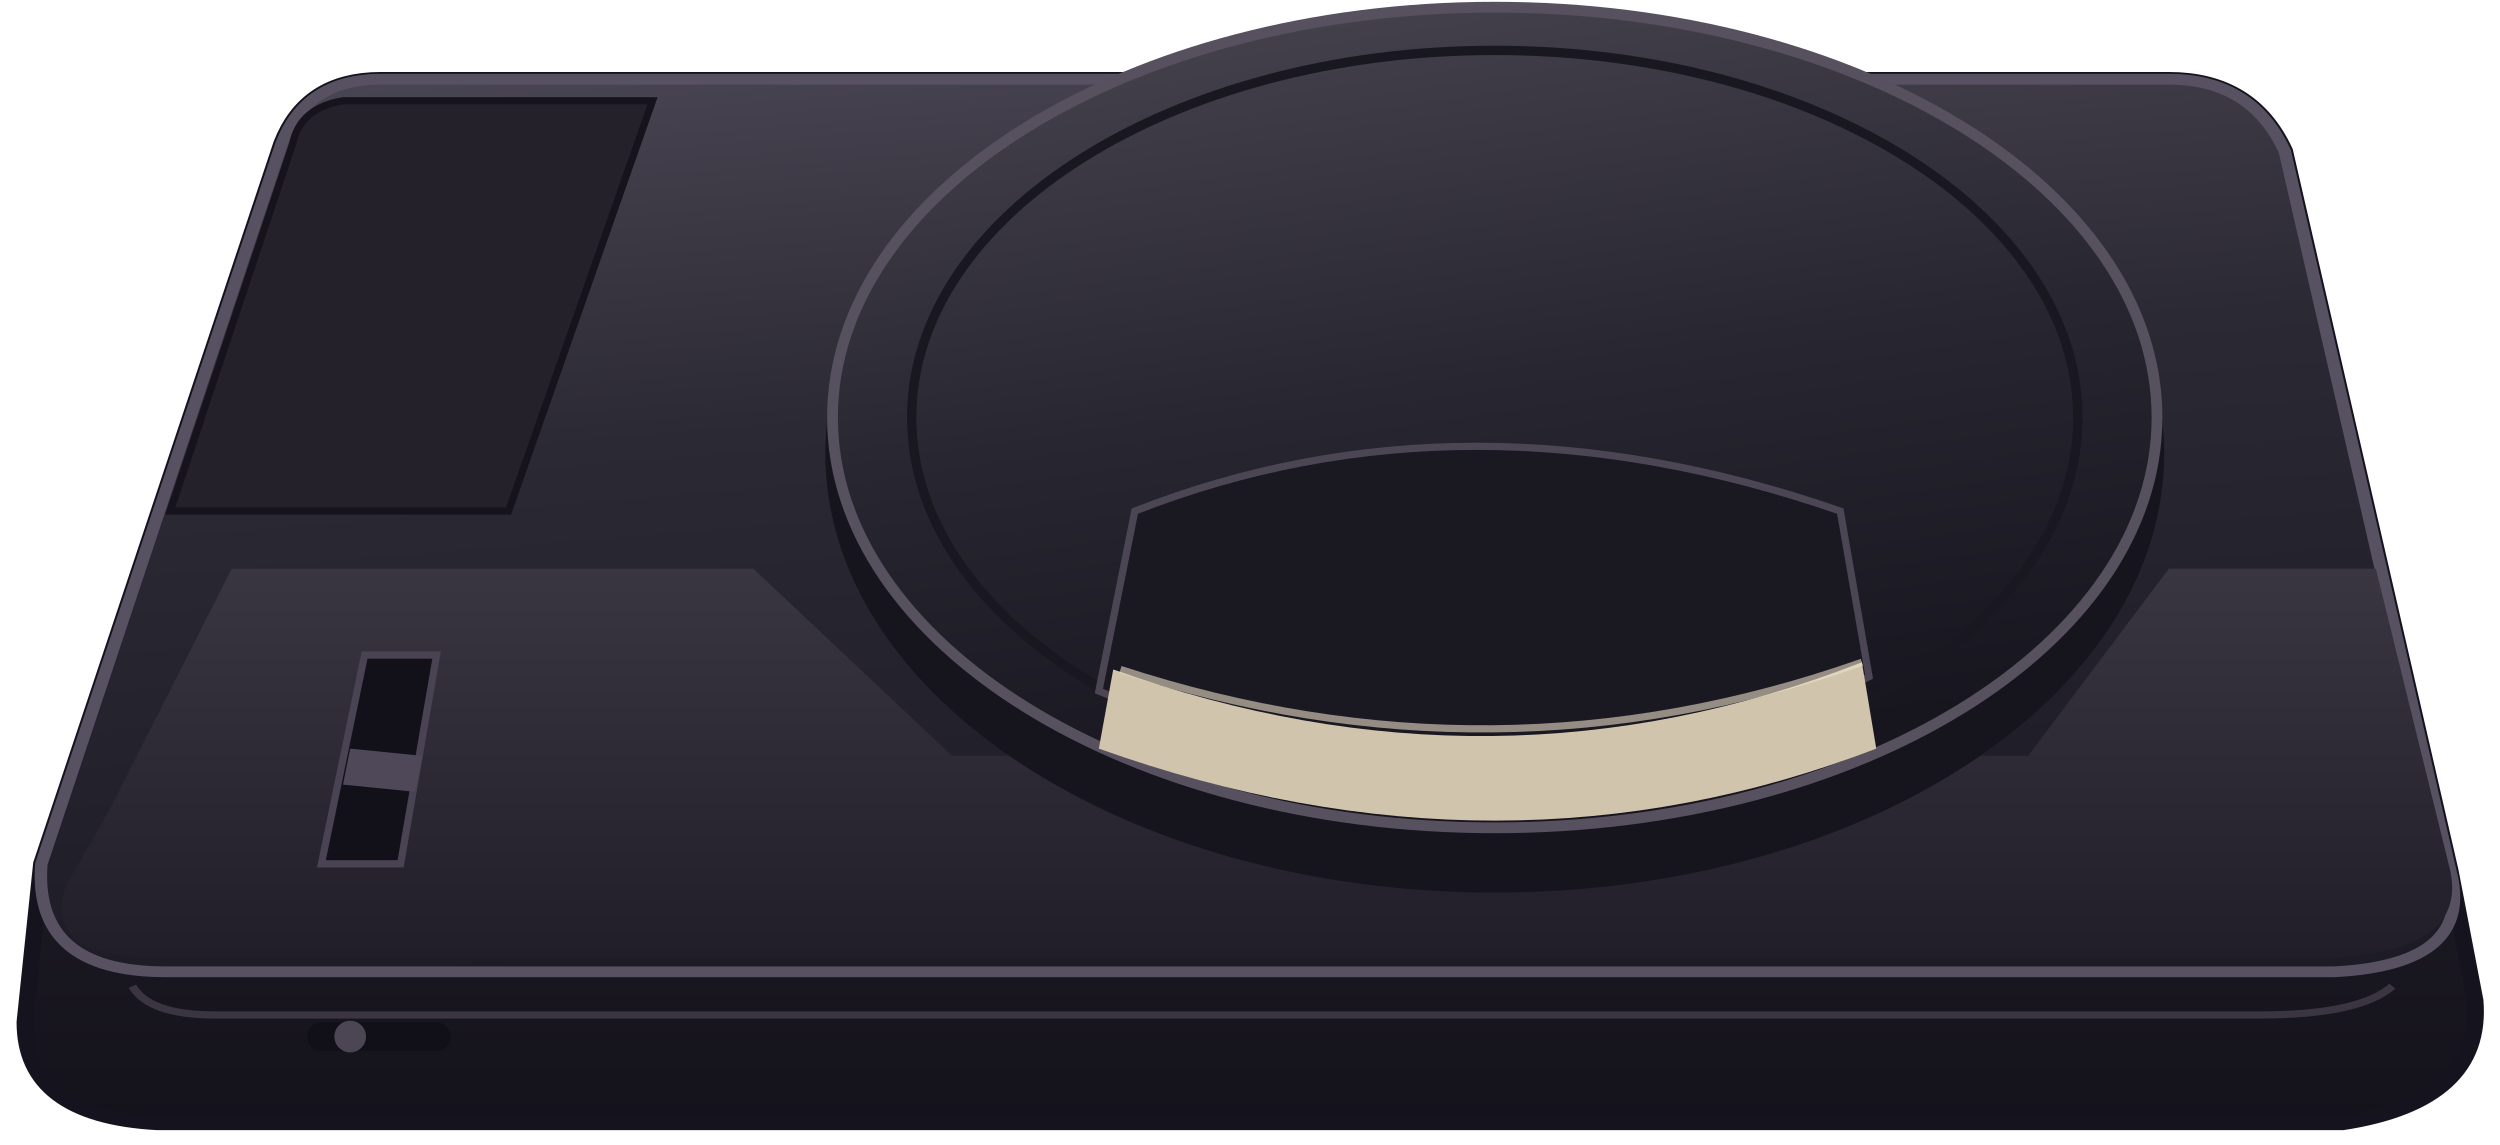
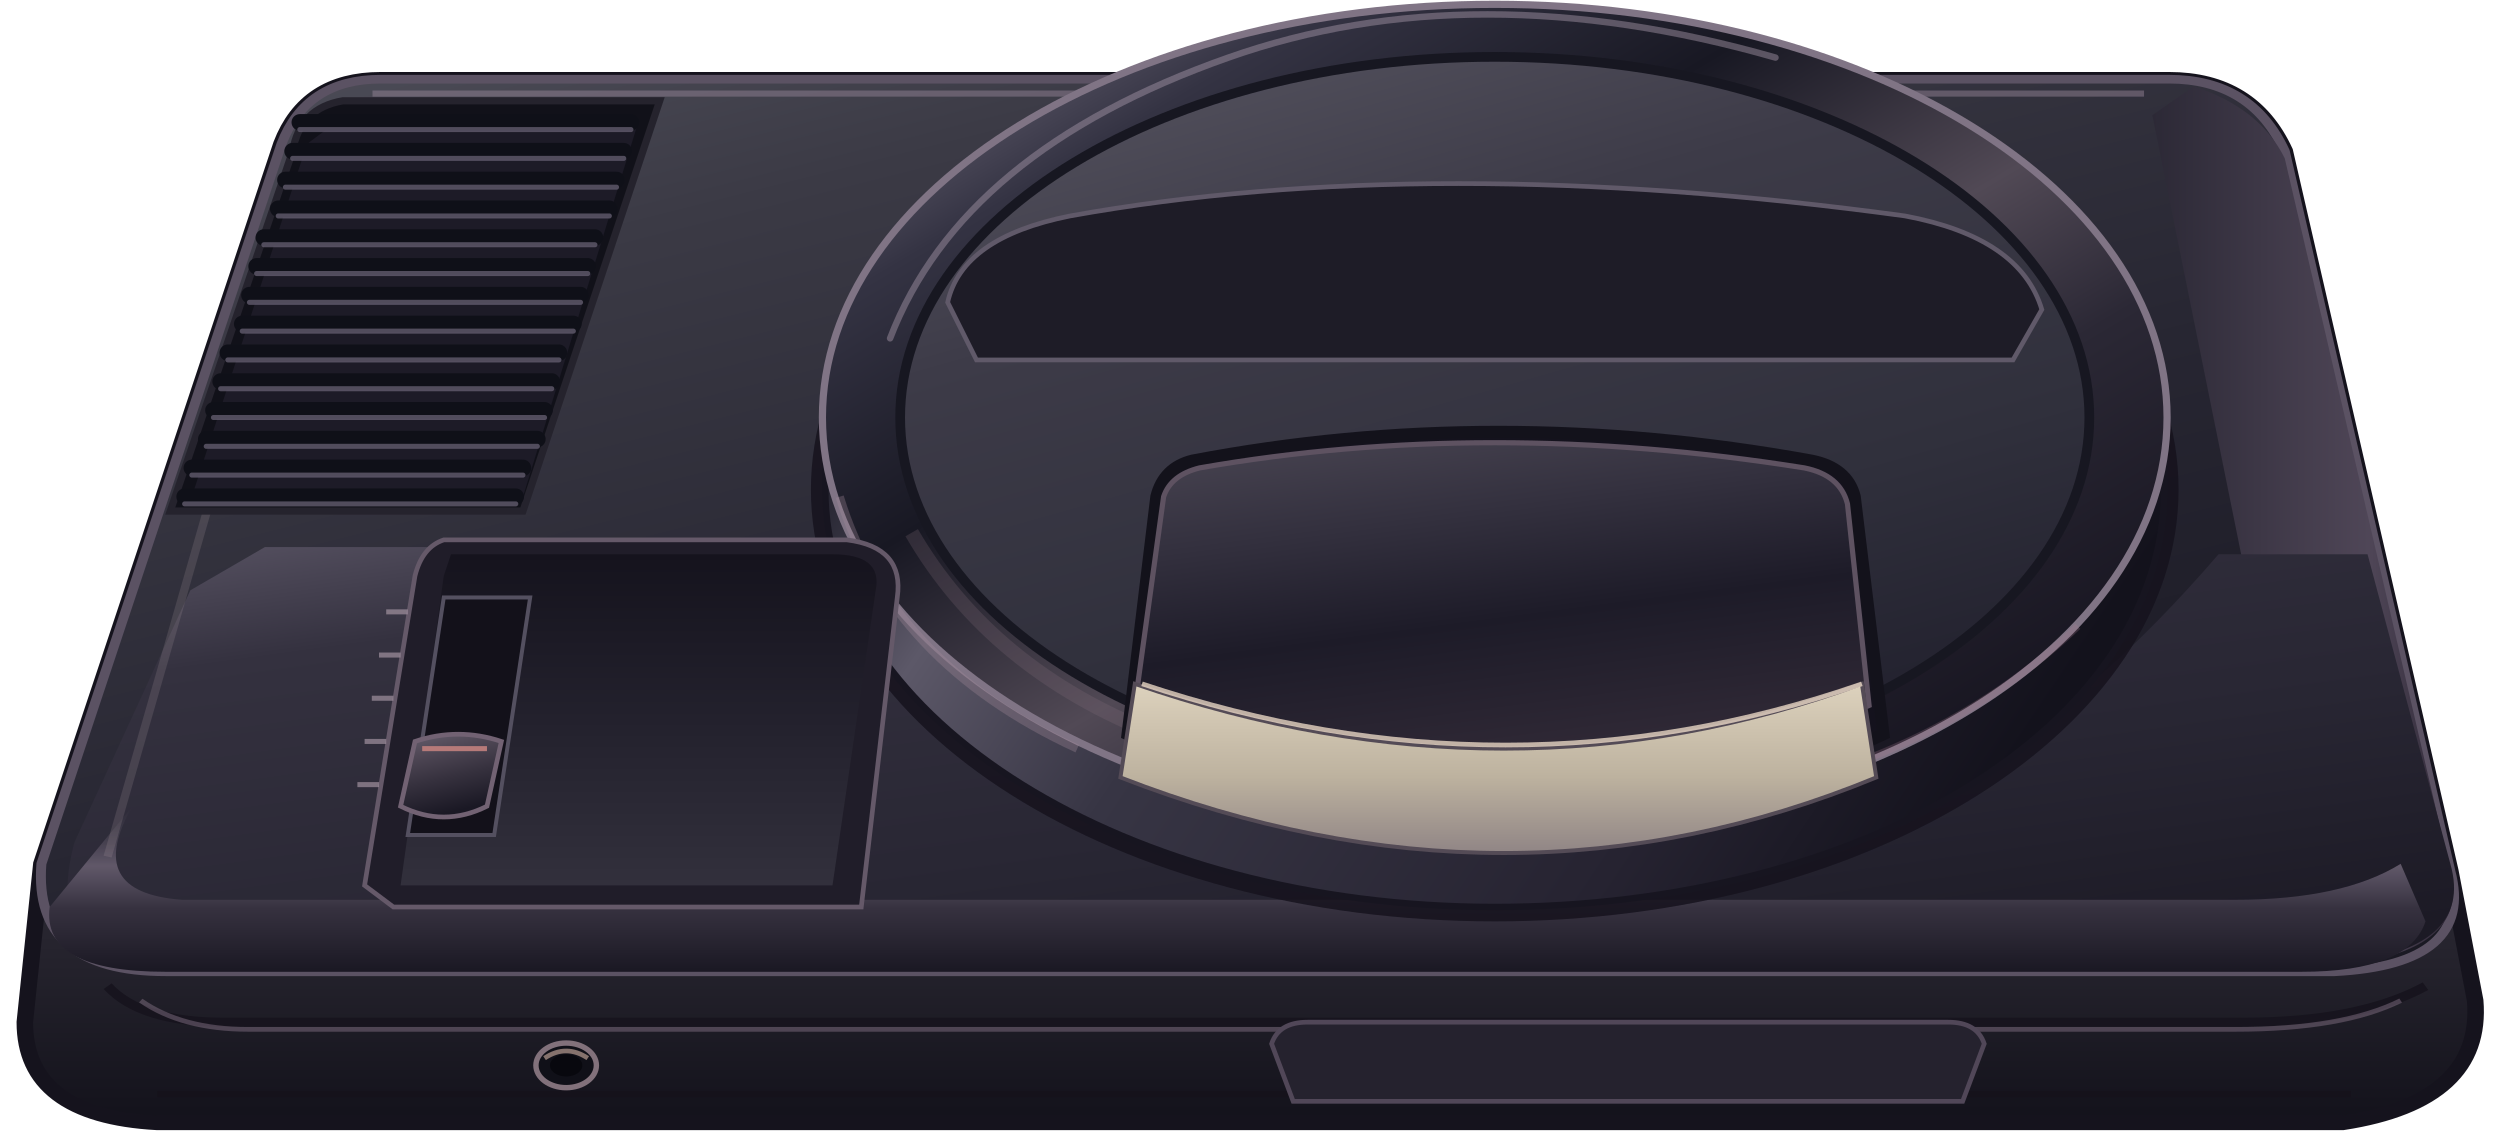
<svg xmlns="http://www.w3.org/2000/svg" width="347.3" height="159" viewBox="-22.65 0 347.3 159">
  <defs>
-     <linearGradient id="case" x2=".22" y2="1" gradientUnits="objectBoundingBox">
-       <stop stop-color="#4b4755" />
-       <stop offset=".44" stop-color="#2b2933" />
-       <stop offset="1" stop-color="#1d1b25" />
+     <linearGradient id="cabinet" x1="0" y1="0" x2=".68" y2="1">
+       <stop stop-color="#50505b" />
+       <stop offset=".23" stop-color="#3b3a45" />
+       <stop offset=".61" stop-color="#272632" />
+       <stop offset="1" stop-color="#1a1923" />
    </linearGradient>
-     <linearGradient id="front" x2="0" y2="1" gradientUnits="objectBoundingBox">
-       <stop stop-color="#383442" />
-       <stop offset=".48" stop-color="#24212c" />
-       <stop offset="1" stop-color="#14121a" />
+     <linearGradient id="front" x1="0" y1="0" x2="0" y2="1">
+       <stop stop-color="#181721" />
+       <stop offset=".45" stop-color="#282631" />
+       <stop offset=".69" stop-color="#35323d" />
+       <stop offset=".83" stop-color="#26242e" />
+       <stop offset="1" stop-color="#13121b" />
    </linearGradient>
-     <linearGradient id="disc" x2=".24" y2="1" gradientUnits="objectBoundingBox">
-       <stop stop-color="#494651" />
-       <stop offset=".54" stop-color="#282630" />
-       <stop offset="1" stop-color="#17151e" />
+     <linearGradient id="lip" x1="0" y1="0" x2="0" y2="1">
+       <stop stop-color="#45404e" stop-opacity="0" />
+       <stop offset=".36" stop-color="#615869" />
+       <stop offset=".62" stop-color="#36313f" />
+       <stop offset="1" stop-color="#1a1823" />
    </linearGradient>
-     <linearGradient id="facet" x2="0" y2="1" gradientUnits="objectBoundingBox">
-       <stop stop-color="#393642" />
-       <stop offset="1" stop-color="#211e29" />
+     <linearGradient id="right-bevel" x1="0" y1="0" x2="1" y2="0">
+       <stop stop-color="#2c2936" />
+       <stop offset=".72" stop-color="#4f4657" />
+       <stop offset="1" stop-color="#302938" />
+     </linearGradient>
+     <linearGradient id="facet" x1=".05" y1="0" x2=".85" y2="1">
+       <stop stop-color="#555060" />
+       <stop offset=".18" stop-color="#34313f" />
+       <stop offset=".65" stop-color="#282633" />
+       <stop offset="1" stop-color="#1c1a25" />
+     </linearGradient>
+     <linearGradient id="ring-wall" x1="0" y1="0" x2="1" y2=".25">
+       <stop stop-color="#171722" />
+       <stop offset=".18" stop-color="#5c5868" />
+       <stop offset=".38" stop-color="#373544" />
+       <stop offset=".77" stop-color="#262331" />
+       <stop offset="1" stop-color="#13121c" />
+     </linearGradient>
+     <linearGradient id="gloss" x1=".07" y1="0" x2=".9" y2=".87">
+       <stop stop-color="#797383" />
+       <stop offset=".18" stop-color="#343343" />
+       <stop offset=".38" stop-color="#181823" />
+       <stop offset=".59" stop-color="#514955" />
+       <stop offset=".74" stop-color="#2b2835" />
+       <stop offset="1" stop-color="#16141f" />
+     </linearGradient>
+     <linearGradient id="disc" x1=".18" y1="0" x2=".65" y2="1">
+       <stop stop-color="#54525e" />
+       <stop offset=".30" stop-color="#3d3b48" />
+       <stop offset=".70" stop-color="#30303c" />
+       <stop offset="1" stop-color="#22212e" />
+     </linearGradient>
+     <linearGradient id="badge" x1="0" y1="0" x2=".28" y2="1">
+       <stop stop-color="#494552" />
+       <stop offset=".31" stop-color="#33303e" />
+       <stop offset=".61" stop-color="#1d1b28" />
+       <stop offset="1" stop-color="#302936" />
+     </linearGradient>
+     <linearGradient id="inlay" x1="0" y1="0" x2="0" y2="1">
+       <stop stop-color="#ddd2bd" />
+       <stop offset=".55" stop-color="#bdb29f" />
+       <stop offset="1" stop-color="#908585" />
+     </linearGradient>
+     <linearGradient id="well" x1="0" y1="0" x2="0" y2="1">
+       <stop stop-color="#15131d" />
+       <stop offset=".5" stop-color="#23212d" />
+       <stop offset="1" stop-color="#32303c" />
+     </linearGradient>
+     <linearGradient id="volume-cap" x1="0" y1="0" x2=".28" y2="1">
+       <stop stop-color="#686170" />
+       <stop offset=".26" stop-color="#514957" />
+       <stop offset=".6" stop-color="#36313e" />
+       <stop offset="1" stop-color="#1a1824" />
    </linearGradient>
  </defs>
  <g transform="translate(-22.65 0) scale(1.15 1)">
-     <path d="M5 120L34 20q3-9 12-9h216q10 0 14 10l20 100 3 18q1 14-16 17H19Q3 155 3 142z" fill="url(#front)" stroke="#15131d" stroke-width="2" />
-     <path d="M5 120L34 20q3-9 12-9h216q10 0 14 10l20 100q3 13-14 14H20q-16 0-15-15z" fill="url(#case)" stroke="#575162" stroke-width="1.5" />
-     <path d="M13 113l15-34h63l24 26h130l17-26h25l9 42q2 11-14 12H19q-14 0-11-10z" fill="url(#facet)" />
-     <path d="M16 137q2 4 10 4h247q12 0 16-4" fill="none" stroke="#514858" stroke-opacity=".62" />
+     <path d="M5 120 34 20q3-9 12-9h216q10 0 14 10l20 100 3 18q1 14-16 17H19Q3 155 3 142Z" fill="url(#front)" stroke="#15131d" stroke-width="2" />
+     <path d="M5 120 34 20q3-9 12-9h216q10 0 14 10l20 100q3 13-14 14H20q-16 0-15-15Z" fill="url(#cabinet)" stroke="#5b5263" stroke-width="1.2" />
+     <path d="M265 12q8 3 11 10l20 99q2 9-8 12l-9-9-19-108Z" fill="url(#right-bevel)" />
+     <path d="M9 117 23 82l9-6h64q13 0 24 11l20 18h100q13-8 28-28h18l10 43q3 12-14 14H20q-15 0-11-17Z" fill="url(#facet)" />
+     <path d="M16 112q-6 12 6 13h248q13 0 20-5l3 8q-2 7-15 7H20q-15 0-14-9Z" fill="url(#lip)" />
+     <path d="M13 137q4 5 14 5h244q14 0 22-5" fill="none" stroke="#17141e" stroke-width="1.25" />
+     <path d="M17 139q5 4 13 4h240q13 0 20-4" fill="none" stroke="#766678" stroke-opacity=".55" stroke-width=".65" />
+     <path d="M19 152h265" fill="none" stroke="#15121b" stroke-width=".9" />
+     <path d="M45 13h214" fill="none" stroke="#948396" stroke-opacity=".48" stroke-width=".85" />
+     <path d="M13 119 36 27" fill="none" stroke="#b6a1a7" stroke-opacity=".18" stroke-width="1" />
  </g>
-   <path d="M18 20q1-5 7-6h43L48 71H1z" fill="#24212b" stroke="#16131d" />
-   <ellipse cx="185" cy="63" rx="93" ry="61" fill="#16141d" />
-   <ellipse cx="185" cy="58" rx="92" ry="57" fill="url(#disc)" stroke="#56505f" stroke-width="1.5" />
-   <ellipse cx="185" cy="58" rx="81" ry="51" fill="none" stroke="#191720" stroke-width="1.3" />
-   <path d="M135 71q46-18 98 0l4 23q-51 25-107 2z" fill="#1a1821" stroke="#4c4654" />
-   <path d="M132 93q53 19 104-1l2 12q-52 20-108 0z" fill="#d0c4ad" />
-   <path d="M133 93q52 17 103-1" stroke="#eee2c9" fill="none" stroke-opacity=".58" />
-   <path d="M28 91h10l-5 29H22z" fill="#121019" stroke="#494353" />
-   <path d="M26 104l10 1-1 5-10-1z" fill="#4e4859" />
-   <path d="M22 144h16" stroke="#111018" stroke-width="4" stroke-linecap="round" />
-   <circle cx="26" cy="144" r="2.2" fill="#4b4554" />
+   <path d="M18 21q1-6 7-7h44l-19 57H1Z" fill="#111119" stroke="#25232d" />
+   <path d="M20 20 4 69h46l16-52H24Z" fill="#1d1b27" />
+   <path d="M19 17h46M18 21h46M17 25h46M16 29h46M14 33h46M13 37h46M12 41h46M11 45h46M9 49h46M8 53h46M7 57h46M6 61h46M4 65h46M3 69h46" fill="none" stroke="#0f1018" stroke-width="2.3" stroke-linecap="round" />
+   <path d="M19 18h46M18 22h46M17 26h46M16 30h46M14 34h46M13 38h46M12 42h46M11 46h46M9 50h46M8 54h46M7 58h46M6 62h46M4 66h46M3 70h46" fill="none" stroke="#686174" stroke-opacity=".74" stroke-width=".7" stroke-linecap="round" />
+   <ellipse cx="185" cy="68" rx="95" ry="60" fill="#15121d" opacity=".84" />
+   <path d="M92 57h186v11c0 33-42 58-93 58s-93-26-93-58Z" fill="url(#ring-wall)" stroke="#171520" stroke-width=".9" />
+   <ellipse cx="185" cy="58" rx="93.4" ry="57.4" fill="url(#gloss)" stroke="#807485" stroke-width="1" />
+   <ellipse cx="185" cy="58" rx="82.6" ry="50.1" fill="url(#disc)" stroke="#171721" stroke-width="1.35" />
+   <path d="M101 47q10-26 47-39 34-12 76 0" fill="none" stroke="#aa9aab" stroke-opacity=".45" stroke-width=".9" stroke-linecap="round" />
+   <path d="M94 69q7 23 33 35" fill="none" stroke="#a28c9b" stroke-opacity=".32" stroke-width="1.15" />
+   <path d="M104 74q11 19 34 28" fill="none" stroke="#897481" stroke-opacity=".22" stroke-width="2" />
+   <path d="M204 113q39-4 62-26" fill="none" stroke="#ae7e92" stroke-opacity=".24" stroke-width="1" />
+   <path d="M109 42q2-9 17-12 50-9 116 0 16 3 19 13l-4 7H113Z" fill="#1e1c27" stroke="#605969" stroke-width=".65" />
+   <path d="M138 69q1-4 5-5 42-8 86 0 5 1 6 5l4 33q-52 24-105 0Z" fill="#14121d" stroke="#13121b" stroke-width="1.7" />
+   <path d="M139 69q1-3 5-4 40-7 84 0 5 1 6 5l3 28q-50 22-102 0Z" fill="url(#badge)" stroke="#5e5261" stroke-width=".72" />
+   <path d="M135 95q52 18 101 0l2 13q-51 21-105 0Z" fill="url(#inlay)" stroke="#544b56" stroke-width=".55" />
+   <path d="M136 95q51 17 100 0" fill="none" stroke="#f0deca" stroke-opacity=".76" stroke-width=".65" />
+   <path d="M39 75h56q8 1 7 8l-5 43H32l-4-3 7-43q1-4 4-5Z" fill="#201d29" stroke="#655969" stroke-width=".65" />
+   <path d="M40 77h53q7 0 6 5l-6 41H33l6-43Z" fill="url(#well)" />
+   <path d="M39 83h12l-5 33H34Z" fill="#13111a" stroke="#545060" stroke-width=".55" />
+   <path d="M34 85h-3m2 6h-3m2 6h-3m2 6h-3m2 6h-3" fill="none" stroke="#aa98a6" stroke-opacity=".65" stroke-width=".7" />
+   <path d="M35 103q6-2 12 0l-2 9q-6 3-12 0Z" fill="url(#volume-cap)" stroke="#726273" stroke-width=".65" />
+   <path d="M36 104h9" fill="none" stroke="#b67a79" stroke-width=".7" />
+   <ellipse cx="56" cy="148" rx="4.2" ry="3.1" fill="#101018" stroke="#82717b" stroke-width=".75" />
+   <ellipse cx="56" cy="148" rx="2.25" ry="1.55" fill="#08080e" />
+   <path d="M53 147q3-2 6 0" fill="none" stroke="#c3a69c" stroke-opacity=".65" stroke-width=".65" />
+   <path d="M154 145q1-3 5-3h89q4 0 5 3l-3 8h-93Z" fill="#25222e" stroke="#514758" stroke-width=".65" />
</svg>
